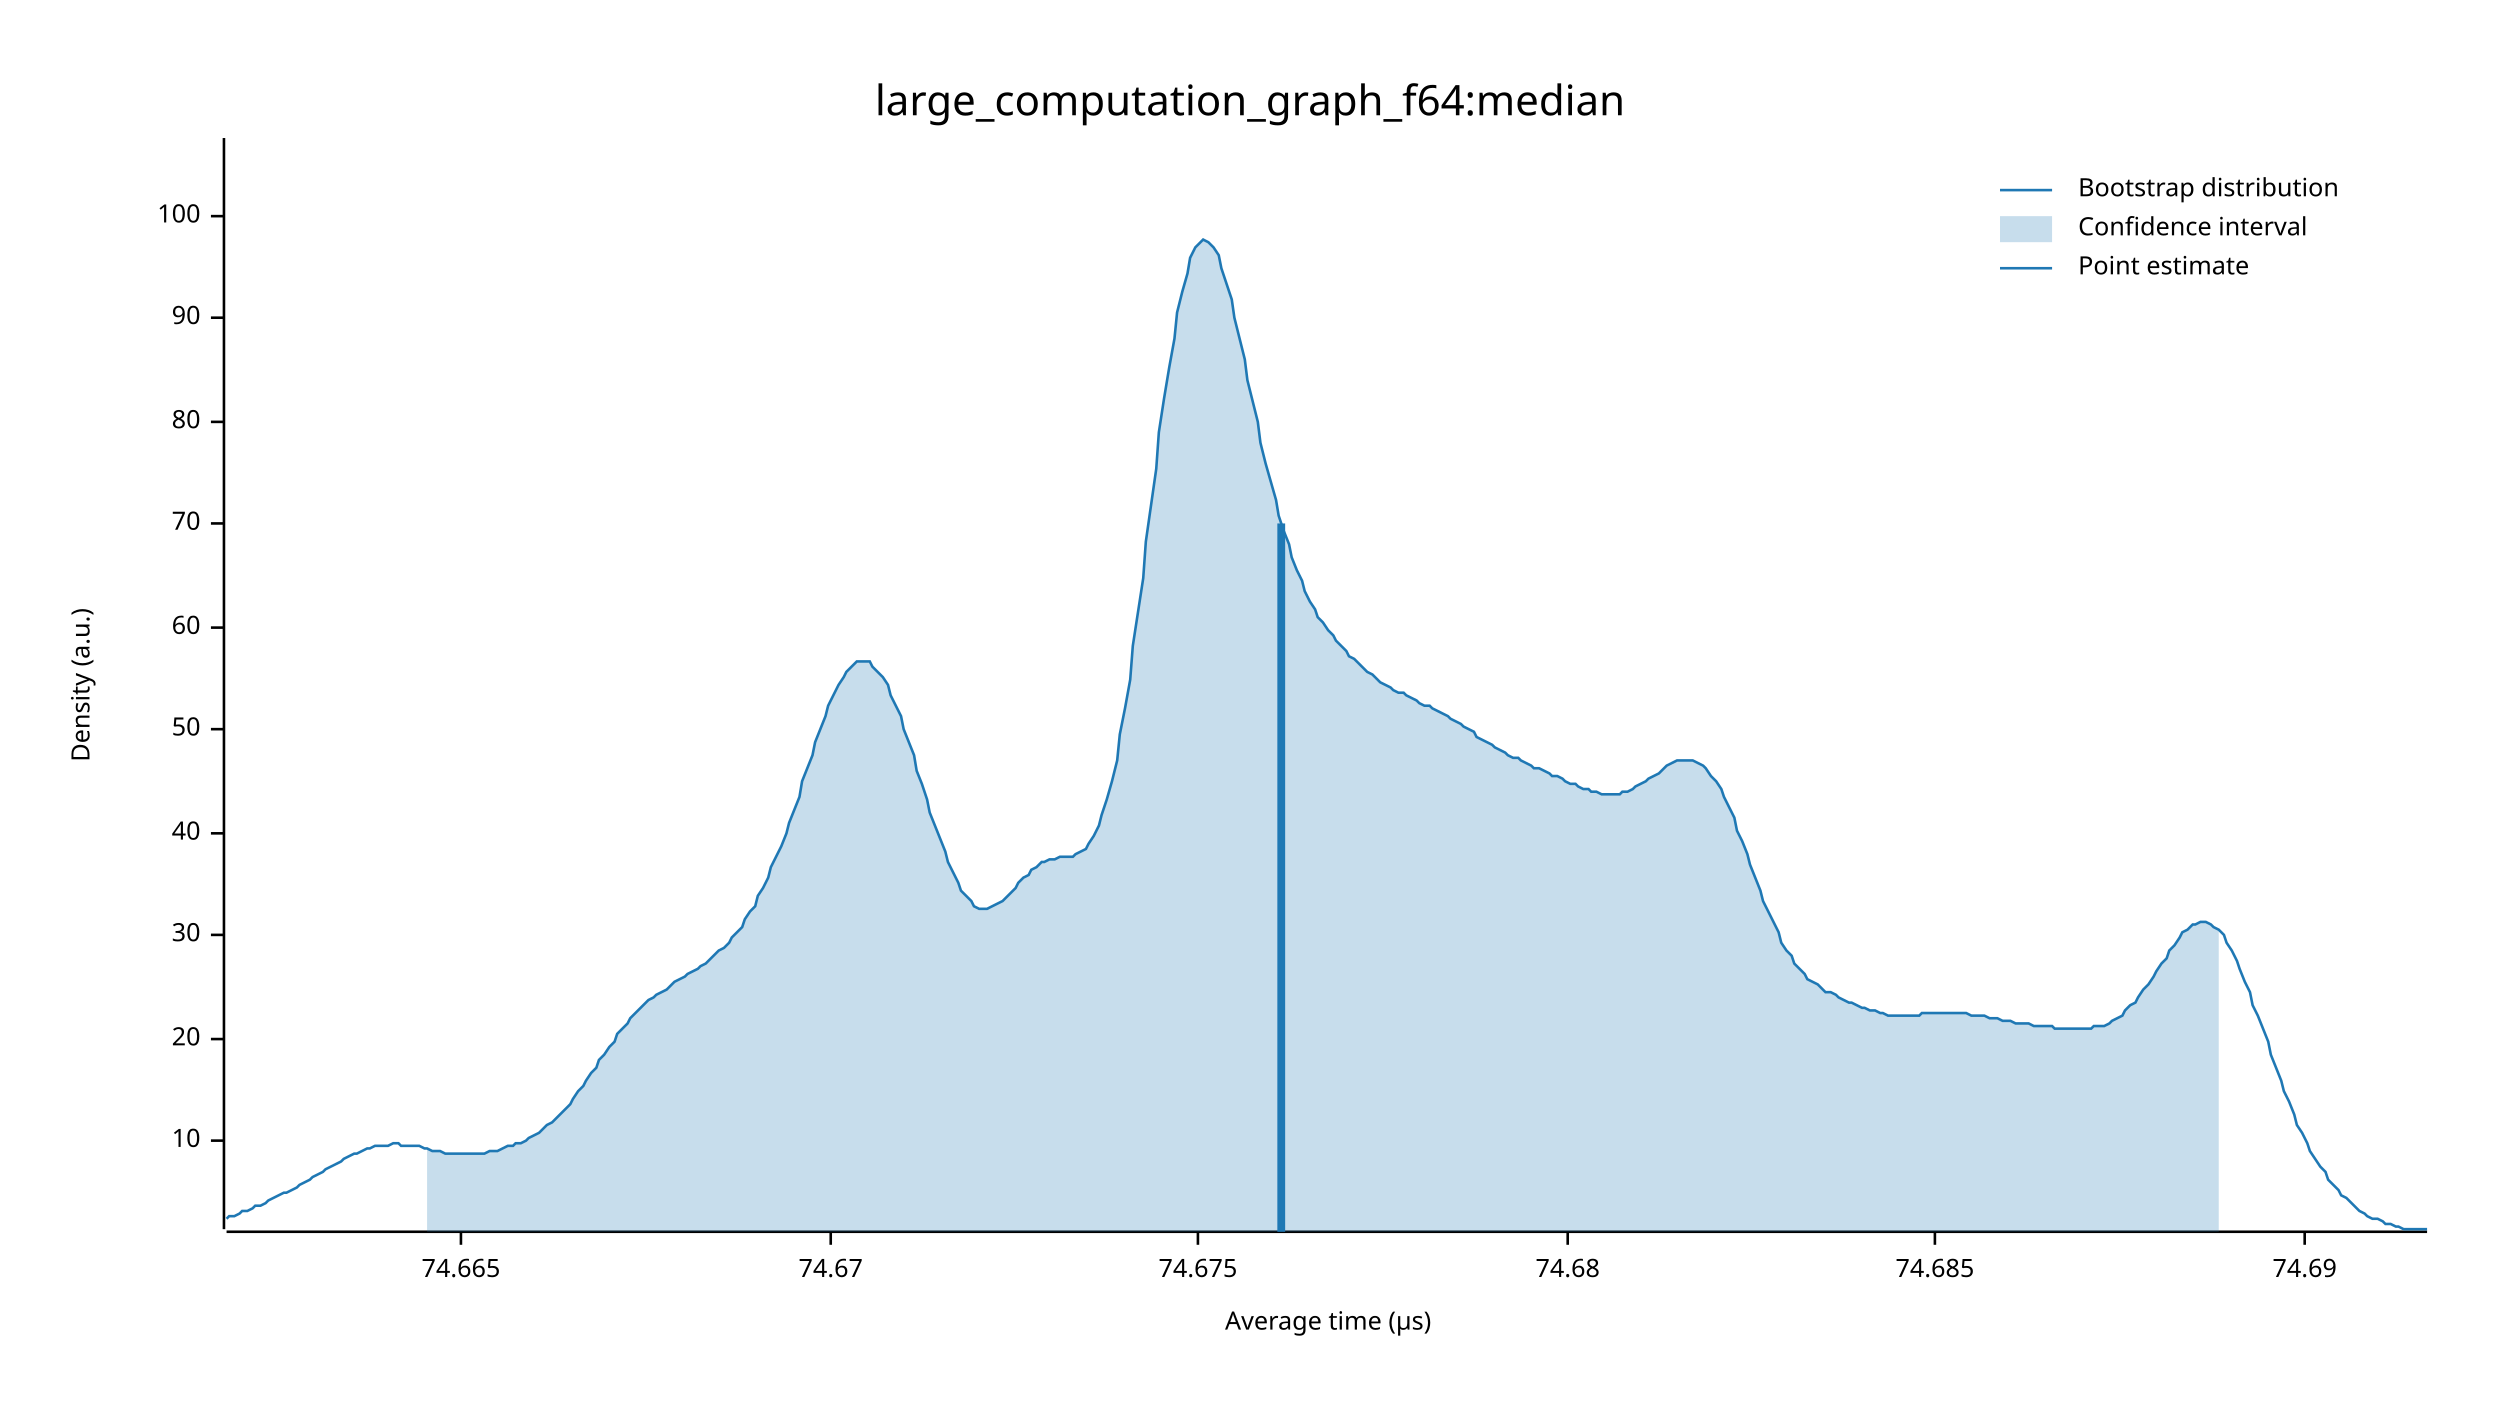
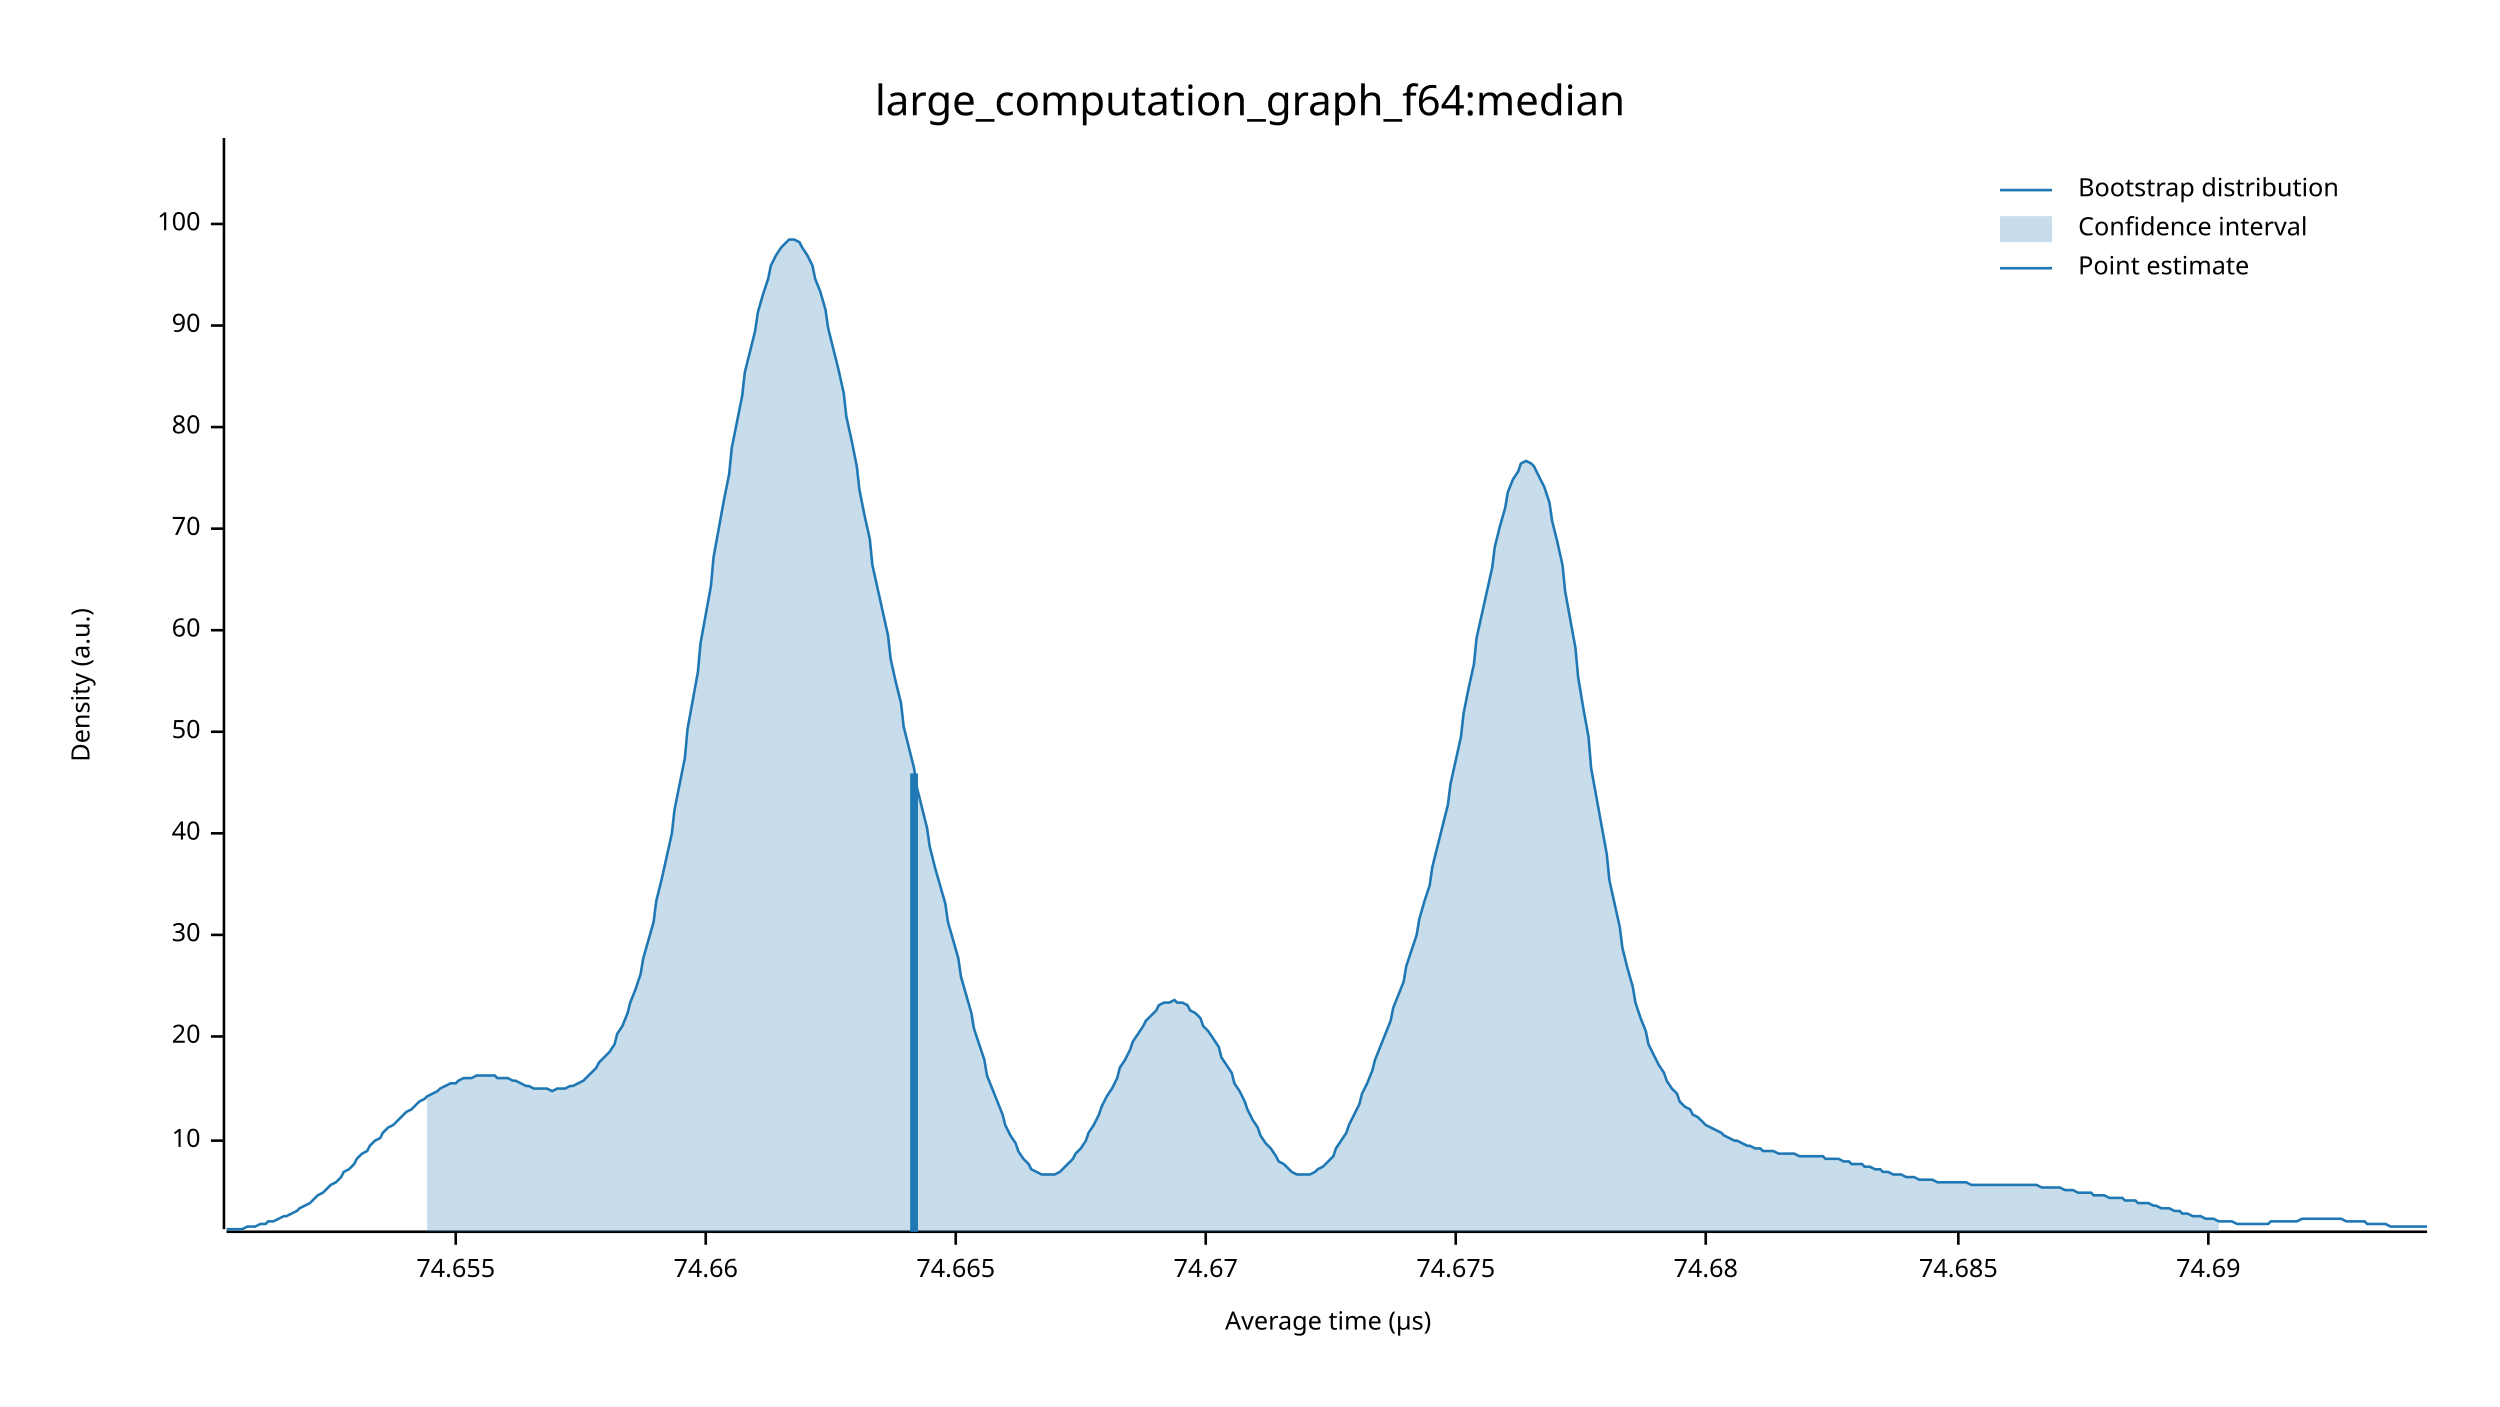
<svg xmlns="http://www.w3.org/2000/svg" width="960" height="540" viewBox="0 0 960 540">
  <text x="480" y="32" dy="0.76em" text-anchor="middle" font-family="sans-serif" font-size="16.129" opacity="1" fill="#000000">
large_computation_graph_f64:median
</text>
  <text x="27" y="263" dy="0.76em" text-anchor="middle" font-family="sans-serif" font-size="9.677" opacity="1" fill="#000000" transform="rotate(270, 27, 263)">
Density (a.u.)
</text>
  <text x="510" y="513" dy="-0.5ex" text-anchor="middle" font-family="sans-serif" font-size="9.677" opacity="1" fill="#000000">
Average time (µs)
</text>
  <polyline fill="none" opacity="1" stroke="#000000" stroke-width="1" points="86,53 86,472 " />
  <text x="77" y="438" dy="0.5ex" text-anchor="end" font-family="sans-serif" font-size="9.677" opacity="1" fill="#000000">
10
</text>
  <polyline fill="none" opacity="1" stroke="#000000" stroke-width="1" points="81,438 86,438 " />
-   <text x="77" y="399" dy="0.5ex" text-anchor="end" font-family="sans-serif" font-size="9.677" opacity="1" fill="#000000">
+   <text x="77" y="398" dy="0.5ex" text-anchor="end" font-family="sans-serif" font-size="9.677" opacity="1" fill="#000000">
20
</text>
-   <polyline fill="none" opacity="1" stroke="#000000" stroke-width="1" points="81,399 86,399 " />
+   <polyline fill="none" opacity="1" stroke="#000000" stroke-width="1" points="81,398 86,398 " />
  <text x="77" y="359" dy="0.5ex" text-anchor="end" font-family="sans-serif" font-size="9.677" opacity="1" fill="#000000">
30
</text>
  <polyline fill="none" opacity="1" stroke="#000000" stroke-width="1" points="81,359 86,359 " />
  <text x="77" y="320" dy="0.5ex" text-anchor="end" font-family="sans-serif" font-size="9.677" opacity="1" fill="#000000">
40
</text>
  <polyline fill="none" opacity="1" stroke="#000000" stroke-width="1" points="81,320 86,320 " />
-   <text x="77" y="280" dy="0.5ex" text-anchor="end" font-family="sans-serif" font-size="9.677" opacity="1" fill="#000000">
+   <text x="77" y="281" dy="0.5ex" text-anchor="end" font-family="sans-serif" font-size="9.677" opacity="1" fill="#000000">
50
</text>
-   <polyline fill="none" opacity="1" stroke="#000000" stroke-width="1" points="81,280 86,280 " />
-   <text x="77" y="241" dy="0.5ex" text-anchor="end" font-family="sans-serif" font-size="9.677" opacity="1" fill="#000000">
+   <polyline fill="none" opacity="1" stroke="#000000" stroke-width="1" points="81,281 86,281 " />
+   <text x="77" y="242" dy="0.5ex" text-anchor="end" font-family="sans-serif" font-size="9.677" opacity="1" fill="#000000">
60
</text>
-   <polyline fill="none" opacity="1" stroke="#000000" stroke-width="1" points="81,241 86,241 " />
-   <text x="77" y="201" dy="0.5ex" text-anchor="end" font-family="sans-serif" font-size="9.677" opacity="1" fill="#000000">
+   <polyline fill="none" opacity="1" stroke="#000000" stroke-width="1" points="81,242 86,242 " />
+   <text x="77" y="203" dy="0.5ex" text-anchor="end" font-family="sans-serif" font-size="9.677" opacity="1" fill="#000000">
70
</text>
-   <polyline fill="none" opacity="1" stroke="#000000" stroke-width="1" points="81,201 86,201 " />
-   <text x="77" y="162" dy="0.5ex" text-anchor="end" font-family="sans-serif" font-size="9.677" opacity="1" fill="#000000">
+   <polyline fill="none" opacity="1" stroke="#000000" stroke-width="1" points="81,203 86,203 " />
+   <text x="77" y="164" dy="0.5ex" text-anchor="end" font-family="sans-serif" font-size="9.677" opacity="1" fill="#000000">
80
</text>
-   <polyline fill="none" opacity="1" stroke="#000000" stroke-width="1" points="81,162 86,162 " />
-   <text x="77" y="122" dy="0.5ex" text-anchor="end" font-family="sans-serif" font-size="9.677" opacity="1" fill="#000000">
+   <polyline fill="none" opacity="1" stroke="#000000" stroke-width="1" points="81,164 86,164 " />
+   <text x="77" y="125" dy="0.5ex" text-anchor="end" font-family="sans-serif" font-size="9.677" opacity="1" fill="#000000">
90
</text>
-   <polyline fill="none" opacity="1" stroke="#000000" stroke-width="1" points="81,122 86,122 " />
-   <text x="77" y="83" dy="0.5ex" text-anchor="end" font-family="sans-serif" font-size="9.677" opacity="1" fill="#000000">
+   <polyline fill="none" opacity="1" stroke="#000000" stroke-width="1" points="81,125 86,125 " />
+   <text x="77" y="86" dy="0.5ex" text-anchor="end" font-family="sans-serif" font-size="9.677" opacity="1" fill="#000000">
100
</text>
-   <polyline fill="none" opacity="1" stroke="#000000" stroke-width="1" points="81,83 86,83 " />
+   <polyline fill="none" opacity="1" stroke="#000000" stroke-width="1" points="81,86 86,86 " />
  <polyline fill="none" opacity="1" stroke="#000000" stroke-width="1" points="87,473 932,473 " />
-   <text x="177" y="483" dy="0.76em" text-anchor="middle" font-family="sans-serif" font-size="9.677" opacity="1" fill="#000000">
+   <text x="175" y="483" dy="0.76em" text-anchor="middle" font-family="sans-serif" font-size="9.677" opacity="1" fill="#000000">
+ 74.655
+ </text>
+   <polyline fill="none" opacity="1" stroke="#000000" stroke-width="1" points="175,473 175,478 " />
+   <text x="271" y="483" dy="0.76em" text-anchor="middle" font-family="sans-serif" font-size="9.677" opacity="1" fill="#000000">
+ 74.66
+ </text>
+   <polyline fill="none" opacity="1" stroke="#000000" stroke-width="1" points="271,473 271,478 " />
+   <text x="367" y="483" dy="0.76em" text-anchor="middle" font-family="sans-serif" font-size="9.677" opacity="1" fill="#000000">
74.665
</text>
-   <polyline fill="none" opacity="1" stroke="#000000" stroke-width="1" points="177,473 177,478 " />
-   <text x="319" y="483" dy="0.76em" text-anchor="middle" font-family="sans-serif" font-size="9.677" opacity="1" fill="#000000">
+   <polyline fill="none" opacity="1" stroke="#000000" stroke-width="1" points="367,473 367,478 " />
+   <text x="463" y="483" dy="0.76em" text-anchor="middle" font-family="sans-serif" font-size="9.677" opacity="1" fill="#000000">
74.67
</text>
-   <polyline fill="none" opacity="1" stroke="#000000" stroke-width="1" points="319,473 319,478 " />
-   <text x="460" y="483" dy="0.76em" text-anchor="middle" font-family="sans-serif" font-size="9.677" opacity="1" fill="#000000">
+   <polyline fill="none" opacity="1" stroke="#000000" stroke-width="1" points="463,473 463,478 " />
+   <text x="559" y="483" dy="0.76em" text-anchor="middle" font-family="sans-serif" font-size="9.677" opacity="1" fill="#000000">
74.675
</text>
-   <polyline fill="none" opacity="1" stroke="#000000" stroke-width="1" points="460,473 460,478 " />
-   <text x="602" y="483" dy="0.76em" text-anchor="middle" font-family="sans-serif" font-size="9.677" opacity="1" fill="#000000">
+   <polyline fill="none" opacity="1" stroke="#000000" stroke-width="1" points="559,473 559,478 " />
+   <text x="655" y="483" dy="0.76em" text-anchor="middle" font-family="sans-serif" font-size="9.677" opacity="1" fill="#000000">
74.68
</text>
-   <polyline fill="none" opacity="1" stroke="#000000" stroke-width="1" points="602,473 602,478 " />
-   <text x="743" y="483" dy="0.76em" text-anchor="middle" font-family="sans-serif" font-size="9.677" opacity="1" fill="#000000">
+   <polyline fill="none" opacity="1" stroke="#000000" stroke-width="1" points="655,473 655,478 " />
+   <text x="752" y="483" dy="0.76em" text-anchor="middle" font-family="sans-serif" font-size="9.677" opacity="1" fill="#000000">
74.685
</text>
-   <polyline fill="none" opacity="1" stroke="#000000" stroke-width="1" points="743,473 743,478 " />
-   <text x="885" y="483" dy="0.76em" text-anchor="middle" font-family="sans-serif" font-size="9.677" opacity="1" fill="#000000">
+   <polyline fill="none" opacity="1" stroke="#000000" stroke-width="1" points="752,473 752,478 " />
+   <text x="848" y="483" dy="0.76em" text-anchor="middle" font-family="sans-serif" font-size="9.677" opacity="1" fill="#000000">
74.69
</text>
-   <polyline fill="none" opacity="1" stroke="#000000" stroke-width="1" points="885,473 885,478 " />
-   <polyline fill="none" opacity="1" stroke="#1F78B4" stroke-width="1" points="87,468 88,467 90,467 92,466 93,465 95,465 97,464 98,463 100,463 102,462 103,461 105,460 107,459 109,458 110,458 112,457 114,456 115,455 117,454 119,453 120,452 122,451 124,450 125,449 127,448 129,447 131,446 132,445 134,444 136,443 137,443 139,442 141,441 142,441 144,440 146,440 147,440 149,440 151,439 153,439 154,440 156,440 158,440 159,440 161,440 163,441 164,441 166,442 168,442 169,442 171,443 173,443 175,443 176,443 178,443 180,443 181,443 183,443 185,443 186,443 188,442 190,442 191,442 193,441 195,440 197,440 198,439 200,439 202,438 203,437 205,436 207,435 208,434 210,432 212,431 214,429 215,428 217,426 219,424 220,422 222,419 224,417 225,415 227,412 229,410 230,407 232,405 234,402 236,400 237,397 239,395 241,393 242,391 244,389 246,387 247,386 249,384 251,383 252,382 254,381 256,380 258,378 259,377 261,376 263,375 264,374 266,373 268,372 269,371 271,370 273,368 274,367 276,365 278,364 280,362 281,360 283,358 285,356 286,353 288,350 290,348 291,344 293,341 295,337 296,333 298,329 300,325 302,320 303,316 305,311 307,306 308,300 310,295 312,290 313,285 315,280 317,275 318,271 320,267 322,263 324,260 325,258 327,256 329,254 330,254 332,254 334,254 335,256 337,258 339,260 341,263 342,267 344,271 346,275 347,280 349,285 351,290 352,296 354,301 356,307 357,312 359,317 361,322 363,327 364,331 366,335 368,339 369,342 371,344 373,346 374,348 376,349 378,349 379,349 381,348 383,347 385,346 386,345 388,343 390,341 391,339 393,337 395,336 396,334 398,333 400,331 401,331 403,330 405,330 407,329 408,329 410,329 412,329 413,328 415,327 417,326 418,324 420,321 422,317 423,313 425,307 427,300 429,292 430,282 432,272 434,261 435,248 437,235 439,222 440,208 442,194 444,180 445,166 447,153 449,141 451,130 452,120 454,112 456,105 457,99 459,95 461,93 462,92 464,93 466,95 468,98 469,103 471,109 473,115 474,122 476,130 478,138 479,146 481,154 483,162 484,170 486,178 488,185 490,192 491,198 493,204 495,209 496,214 498,219 500,223 501,227 503,231 505,234 506,237 508,239 510,242 512,244 513,246 515,248 517,250 518,252 520,253 522,255 523,256 525,258 527,259 528,260 530,262 532,263 534,264 535,265 537,266 539,266 540,267 542,268 544,269 545,270 547,271 549,271 550,272 552,273 554,274 556,275 557,276 559,277 561,278 562,279 564,280 566,281 567,283 569,284 571,285 573,286 574,287 576,288 578,289 579,290 581,291 583,291 584,292 586,293 588,294 589,295 591,295 593,296 595,297 596,298 598,298 600,299 601,300 603,301 605,301 606,302 608,303 610,303 611,304 613,304 615,305 617,305 618,305 620,305 622,305 623,304 625,304 627,303 628,302 630,301 632,300 633,299 635,298 637,297 639,295 640,294 642,293 644,292 645,292 647,292 649,292 650,292 652,293 654,294 655,295 657,298 659,300 661,303 662,306 664,310 666,314 667,319 669,323 671,328 672,332 674,337 676,342 677,346 679,350 681,354 683,358 684,362 686,365 688,367 689,370 691,372 693,374 694,376 696,377 698,378 700,380 701,381 703,381 705,382 706,383 708,384 710,385 711,385 713,386 715,387 716,387 718,388 720,388 722,389 723,389 725,390 727,390 728,390 730,390 732,390 733,390 735,390 737,390 738,389 740,389 742,389 744,389 745,389 747,389 749,389 750,389 752,389 754,389 755,389 757,390 759,390 760,390 762,390 764,391 766,391 767,391 769,392 771,392 772,392 774,393 776,393 777,393 779,393 781,394 782,394 784,394 786,394 788,394 789,395 791,395 793,395 794,395 796,395 798,395 799,395 801,395 803,395 804,394 806,394 808,394 810,393 811,392 813,391 815,390 816,388 818,386 820,385 821,383 823,380 825,378 827,375 828,373 830,370 832,368 833,365 835,363 837,360 838,358 840,357 842,355 843,355 845,354 847,354 849,355 850,356 852,357 854,359 855,362 857,365 859,369 860,372 862,377 864,381 865,386 867,390 869,395 871,400 872,405 874,410 876,415 877,419 879,423 881,428 882,432 884,435 886,439 887,442 889,445 891,448 893,450 894,453 896,455 898,457 899,459 901,460 903,462 904,463 906,465 908,466 909,467 911,468 913,468 915,469 916,470 918,470 920,471 921,471 923,472 925,472 926,472 928,472 930,472 932,472 " />
-   <polygon opacity="0.25" fill="#1F78B4" points="164,441 166,442 168,442 169,442 171,443 173,443 175,443 176,443 178,443 180,443 181,443 183,443 185,443 186,443 188,442 190,442 191,442 193,441 195,440 197,440 198,439 200,439 202,438 203,437 205,436 207,435 208,434 210,432 212,431 214,429 215,428 217,426 219,424 220,422 222,419 224,417 225,415 227,412 229,410 230,407 232,405 234,402 236,400 237,397 239,395 241,393 242,391 244,389 246,387 247,386 249,384 251,383 252,382 254,381 256,380 258,378 259,377 261,376 263,375 264,374 266,373 268,372 269,371 271,370 273,368 274,367 276,365 278,364 280,362 281,360 283,358 285,356 286,353 288,350 290,348 291,344 293,341 295,337 296,333 298,329 300,325 302,320 303,316 305,311 307,306 308,300 310,295 312,290 313,285 315,280 317,275 318,271 320,267 322,263 324,260 325,258 327,256 329,254 330,254 332,254 334,254 335,256 337,258 339,260 341,263 342,267 344,271 346,275 347,280 349,285 351,290 352,296 354,301 356,307 357,312 359,317 361,322 363,327 364,331 366,335 368,339 369,342 371,344 373,346 374,348 376,349 378,349 379,349 381,348 383,347 385,346 386,345 388,343 390,341 391,339 393,337 395,336 396,334 398,333 400,331 401,331 403,330 405,330 407,329 408,329 410,329 412,329 413,328 415,327 417,326 418,324 420,321 422,317 423,313 425,307 427,300 429,292 430,282 432,272 434,261 435,248 437,235 439,222 440,208 442,194 444,180 445,166 447,153 449,141 451,130 452,120 454,112 456,105 457,99 459,95 461,93 462,92 464,93 466,95 468,98 469,103 471,109 473,115 474,122 476,130 478,138 479,146 481,154 483,162 484,170 486,178 488,185 490,192 491,198 493,204 495,209 496,214 498,219 500,223 501,227 503,231 505,234 506,237 508,239 510,242 512,244 513,246 515,248 517,250 518,252 520,253 522,255 523,256 525,258 527,259 528,260 530,262 532,263 534,264 535,265 537,266 539,266 540,267 542,268 544,269 545,270 547,271 549,271 550,272 552,273 554,274 556,275 557,276 559,277 561,278 562,279 564,280 566,281 567,283 569,284 571,285 573,286 574,287 576,288 578,289 579,290 581,291 583,291 584,292 586,293 588,294 589,295 591,295 593,296 595,297 596,298 598,298 600,299 601,300 603,301 605,301 606,302 608,303 610,303 611,304 613,304 615,305 617,305 618,305 620,305 622,305 623,304 625,304 627,303 628,302 630,301 632,300 633,299 635,298 637,297 639,295 640,294 642,293 644,292 645,292 647,292 649,292 650,292 652,293 654,294 655,295 657,298 659,300 661,303 662,306 664,310 666,314 667,319 669,323 671,328 672,332 674,337 676,342 677,346 679,350 681,354 683,358 684,362 686,365 688,367 689,370 691,372 693,374 694,376 696,377 698,378 700,380 701,381 703,381 705,382 706,383 708,384 710,385 711,385 713,386 715,387 716,387 718,388 720,388 722,389 723,389 725,390 727,390 728,390 730,390 732,390 733,390 735,390 737,390 738,389 740,389 742,389 744,389 745,389 747,389 749,389 750,389 752,389 754,389 755,389 757,390 759,390 760,390 762,390 764,391 766,391 767,391 769,392 771,392 772,392 774,393 776,393 777,393 779,393 781,394 782,394 784,394 786,394 788,394 789,395 791,395 793,395 794,395 796,395 798,395 799,395 801,395 803,395 804,394 806,394 808,394 810,393 811,392 813,391 815,390 816,388 818,386 820,385 821,383 823,380 825,378 827,375 828,373 830,370 832,368 833,365 835,363 837,360 838,358 840,357 842,355 843,355 845,354 847,354 849,355 850,356 852,357 852,473 164,473 " />
-   <polyline fill="none" opacity="1" stroke="#1F78B4" stroke-width="3" points="492,473 492,201 " />
+   <polyline fill="none" opacity="1" stroke="#000000" stroke-width="1" points="848,473 848,478 " />
+   <polyline fill="none" opacity="1" stroke="#1F78B4" stroke-width="1" points="87,472 88,472 90,472 92,472 93,472 95,471 97,471 98,471 100,470 102,470 103,469 105,469 107,468 109,467 110,467 112,466 114,465 115,464 117,463 119,462 120,461 122,459 124,458 125,457 127,455 129,454 131,452 132,450 134,449 136,447 137,445 139,443 141,442 142,440 144,438 146,437 147,435 149,433 151,432 153,430 154,429 156,427 158,426 159,425 161,423 163,422 164,421 166,420 168,419 169,418 171,417 173,416 175,416 176,415 178,414 180,414 181,414 183,413 185,413 186,413 188,413 190,413 191,414 193,414 195,414 197,415 198,415 200,416 202,417 203,417 205,418 207,418 208,418 210,418 212,419 214,418 215,418 217,418 219,417 220,417 222,416 224,415 225,414 227,412 229,410 230,408 232,406 234,404 236,401 237,397 239,394 241,389 242,385 244,380 246,374 247,368 249,361 251,354 252,346 254,338 256,329 258,320 259,311 261,301 263,291 264,280 266,269 268,258 269,247 271,236 273,225 274,214 276,203 278,192 280,182 281,172 283,162 285,152 286,143 288,135 290,127 291,120 293,113 295,107 296,102 298,98 300,95 302,93 303,92 305,92 307,93 308,95 310,98 312,102 313,107 315,112 317,119 318,126 320,134 322,142 324,151 325,160 327,169 329,179 330,188 332,198 334,207 335,217 337,226 339,235 341,244 342,253 344,262 346,270 347,279 349,287 351,295 352,302 354,310 356,318 357,325 359,333 361,340 363,347 364,354 366,361 368,368 369,375 371,382 373,389 374,395 376,401 378,407 379,413 381,418 383,423 385,428 386,432 388,436 390,439 391,442 393,445 395,447 396,449 398,450 400,451 401,451 403,451 405,451 407,450 408,449 410,447 412,445 413,443 415,441 417,438 418,435 420,432 422,428 423,425 425,421 427,418 429,414 430,410 432,407 434,403 435,400 437,397 439,394 440,392 442,390 444,388 445,386 447,385 449,385 451,384 452,385 454,385 456,386 457,388 459,389 461,391 462,394 464,396 466,399 468,402 469,406 471,409 473,412 474,416 476,419 478,423 479,426 481,430 483,433 484,436 486,439 488,441 490,444 491,446 493,447 495,449 496,450 498,451 500,451 501,451 503,451 505,450 506,449 508,448 510,446 512,444 513,441 515,438 517,435 518,432 520,428 522,424 523,420 525,416 527,411 528,407 530,402 532,397 534,392 535,387 537,382 539,377 540,371 542,365 544,359 545,353 547,346 549,340 550,333 552,325 554,317 556,309 557,301 559,292 561,283 562,274 564,264 566,255 567,245 569,236 571,227 573,218 574,210 576,202 578,195 579,189 581,184 583,181 584,178 586,177 588,178 589,179 591,183 593,187 595,193 596,200 598,208 600,217 601,227 603,238 605,249 606,260 608,272 610,283 611,295 613,306 615,317 617,328 618,338 620,347 622,356 623,364 625,372 627,379 628,385 630,391 632,396 633,401 635,405 637,409 639,412 640,415 642,418 644,420 645,423 647,425 649,426 650,428 652,429 654,431 655,432 657,433 659,434 661,435 662,436 664,437 666,438 667,438 669,439 671,440 672,440 674,441 676,441 677,442 679,442 681,442 683,443 684,443 686,443 688,443 689,443 691,444 693,444 694,444 696,444 698,444 700,444 701,445 703,445 705,445 706,445 708,446 710,446 711,447 713,447 715,447 716,448 718,448 720,449 722,449 723,450 725,450 727,451 728,451 730,451 732,452 733,452 735,452 737,453 738,453 740,453 742,453 744,454 745,454 747,454 749,454 750,454 752,454 754,454 755,454 757,455 759,455 760,455 762,455 764,455 766,455 767,455 769,455 771,455 772,455 774,455 776,455 777,455 779,455 781,455 782,455 784,456 786,456 788,456 789,456 791,456 793,457 794,457 796,457 798,458 799,458 801,458 803,458 804,459 806,459 808,459 810,460 811,460 813,460 815,460 816,461 818,461 820,461 821,462 823,462 825,462 827,463 828,463 830,464 832,464 833,464 835,465 837,465 838,466 840,466 842,467 843,467 845,467 847,468 849,468 850,468 852,469 854,469 855,469 857,469 859,470 860,470 862,470 864,470 865,470 867,470 869,470 871,470 872,469 874,469 876,469 877,469 879,469 881,469 882,469 884,468 886,468 887,468 889,468 891,468 893,468 894,468 896,468 898,468 899,468 901,469 903,469 904,469 906,469 908,469 909,470 911,470 913,470 915,470 916,470 918,471 920,471 921,471 923,471 925,471 926,471 928,471 930,471 932,471 " />
+   <polygon opacity="0.25" fill="#1F78B4" points="164,421 166,420 168,419 169,418 171,417 173,416 175,416 176,415 178,414 180,414 181,414 183,413 185,413 186,413 188,413 190,413 191,414 193,414 195,414 197,415 198,415 200,416 202,417 203,417 205,418 207,418 208,418 210,418 212,419 214,418 215,418 217,418 219,417 220,417 222,416 224,415 225,414 227,412 229,410 230,408 232,406 234,404 236,401 237,397 239,394 241,389 242,385 244,380 246,374 247,368 249,361 251,354 252,346 254,338 256,329 258,320 259,311 261,301 263,291 264,280 266,269 268,258 269,247 271,236 273,225 274,214 276,203 278,192 280,182 281,172 283,162 285,152 286,143 288,135 290,127 291,120 293,113 295,107 296,102 298,98 300,95 302,93 303,92 305,92 307,93 308,95 310,98 312,102 313,107 315,112 317,119 318,126 320,134 322,142 324,151 325,160 327,169 329,179 330,188 332,198 334,207 335,217 337,226 339,235 341,244 342,253 344,262 346,270 347,279 349,287 351,295 352,302 354,310 356,318 357,325 359,333 361,340 363,347 364,354 366,361 368,368 369,375 371,382 373,389 374,395 376,401 378,407 379,413 381,418 383,423 385,428 386,432 388,436 390,439 391,442 393,445 395,447 396,449 398,450 400,451 401,451 403,451 405,451 407,450 408,449 410,447 412,445 413,443 415,441 417,438 418,435 420,432 422,428 423,425 425,421 427,418 429,414 430,410 432,407 434,403 435,400 437,397 439,394 440,392 442,390 444,388 445,386 447,385 449,385 451,384 452,385 454,385 456,386 457,388 459,389 461,391 462,394 464,396 466,399 468,402 469,406 471,409 473,412 474,416 476,419 478,423 479,426 481,430 483,433 484,436 486,439 488,441 490,444 491,446 493,447 495,449 496,450 498,451 500,451 501,451 503,451 505,450 506,449 508,448 510,446 512,444 513,441 515,438 517,435 518,432 520,428 522,424 523,420 525,416 527,411 528,407 530,402 532,397 534,392 535,387 537,382 539,377 540,371 542,365 544,359 545,353 547,346 549,340 550,333 552,325 554,317 556,309 557,301 559,292 561,283 562,274 564,264 566,255 567,245 569,236 571,227 573,218 574,210 576,202 578,195 579,189 581,184 583,181 584,178 586,177 588,178 589,179 591,183 593,187 595,193 596,200 598,208 600,217 601,227 603,238 605,249 606,260 608,272 610,283 611,295 613,306 615,317 617,328 618,338 620,347 622,356 623,364 625,372 627,379 628,385 630,391 632,396 633,401 635,405 637,409 639,412 640,415 642,418 644,420 645,423 647,425 649,426 650,428 652,429 654,431 655,432 657,433 659,434 661,435 662,436 664,437 666,438 667,438 669,439 671,440 672,440 674,441 676,441 677,442 679,442 681,442 683,443 684,443 686,443 688,443 689,443 691,444 693,444 694,444 696,444 698,444 700,444 701,445 703,445 705,445 706,445 708,446 710,446 711,447 713,447 715,447 716,448 718,448 720,449 722,449 723,450 725,450 727,451 728,451 730,451 732,452 733,452 735,452 737,453 738,453 740,453 742,453 744,454 745,454 747,454 749,454 750,454 752,454 754,454 755,454 757,455 759,455 760,455 762,455 764,455 766,455 767,455 769,455 771,455 772,455 774,455 776,455 777,455 779,455 781,455 782,455 784,456 786,456 788,456 789,456 791,456 793,457 794,457 796,457 798,458 799,458 801,458 803,458 804,459 806,459 808,459 810,460 811,460 813,460 815,460 816,461 818,461 820,461 821,462 823,462 825,462 827,463 828,463 830,464 832,464 833,464 835,465 837,465 838,466 840,466 842,467 843,467 845,467 847,468 849,468 850,468 852,469 852,473 164,473 " />
+   <polyline fill="none" opacity="1" stroke="#1F78B4" stroke-width="3" points="351,473 351,297 " />
  <text x="798" y="68" dy="0.76em" text-anchor="start" font-family="sans-serif" font-size="9.677" opacity="1" fill="#000000">
Bootstrap distribution
</text>
  <text x="798" y="83" dy="0.76em" text-anchor="start" font-family="sans-serif" font-size="9.677" opacity="1" fill="#000000">
Confidence interval
</text>
  <text x="798" y="98" dy="0.76em" text-anchor="start" font-family="sans-serif" font-size="9.677" opacity="1" fill="#000000">
Point estimate
</text>
  <polyline fill="none" opacity="1" stroke="#1F78B4" stroke-width="1" points="768,73 788,73 " />
  <rect x="768" y="83" width="20" height="10" opacity="0.25" fill="#1F78B4" stroke="none" />
  <polyline fill="none" opacity="1" stroke="#1F78B4" stroke-width="1" points="768,103 788,103 " />
</svg>
